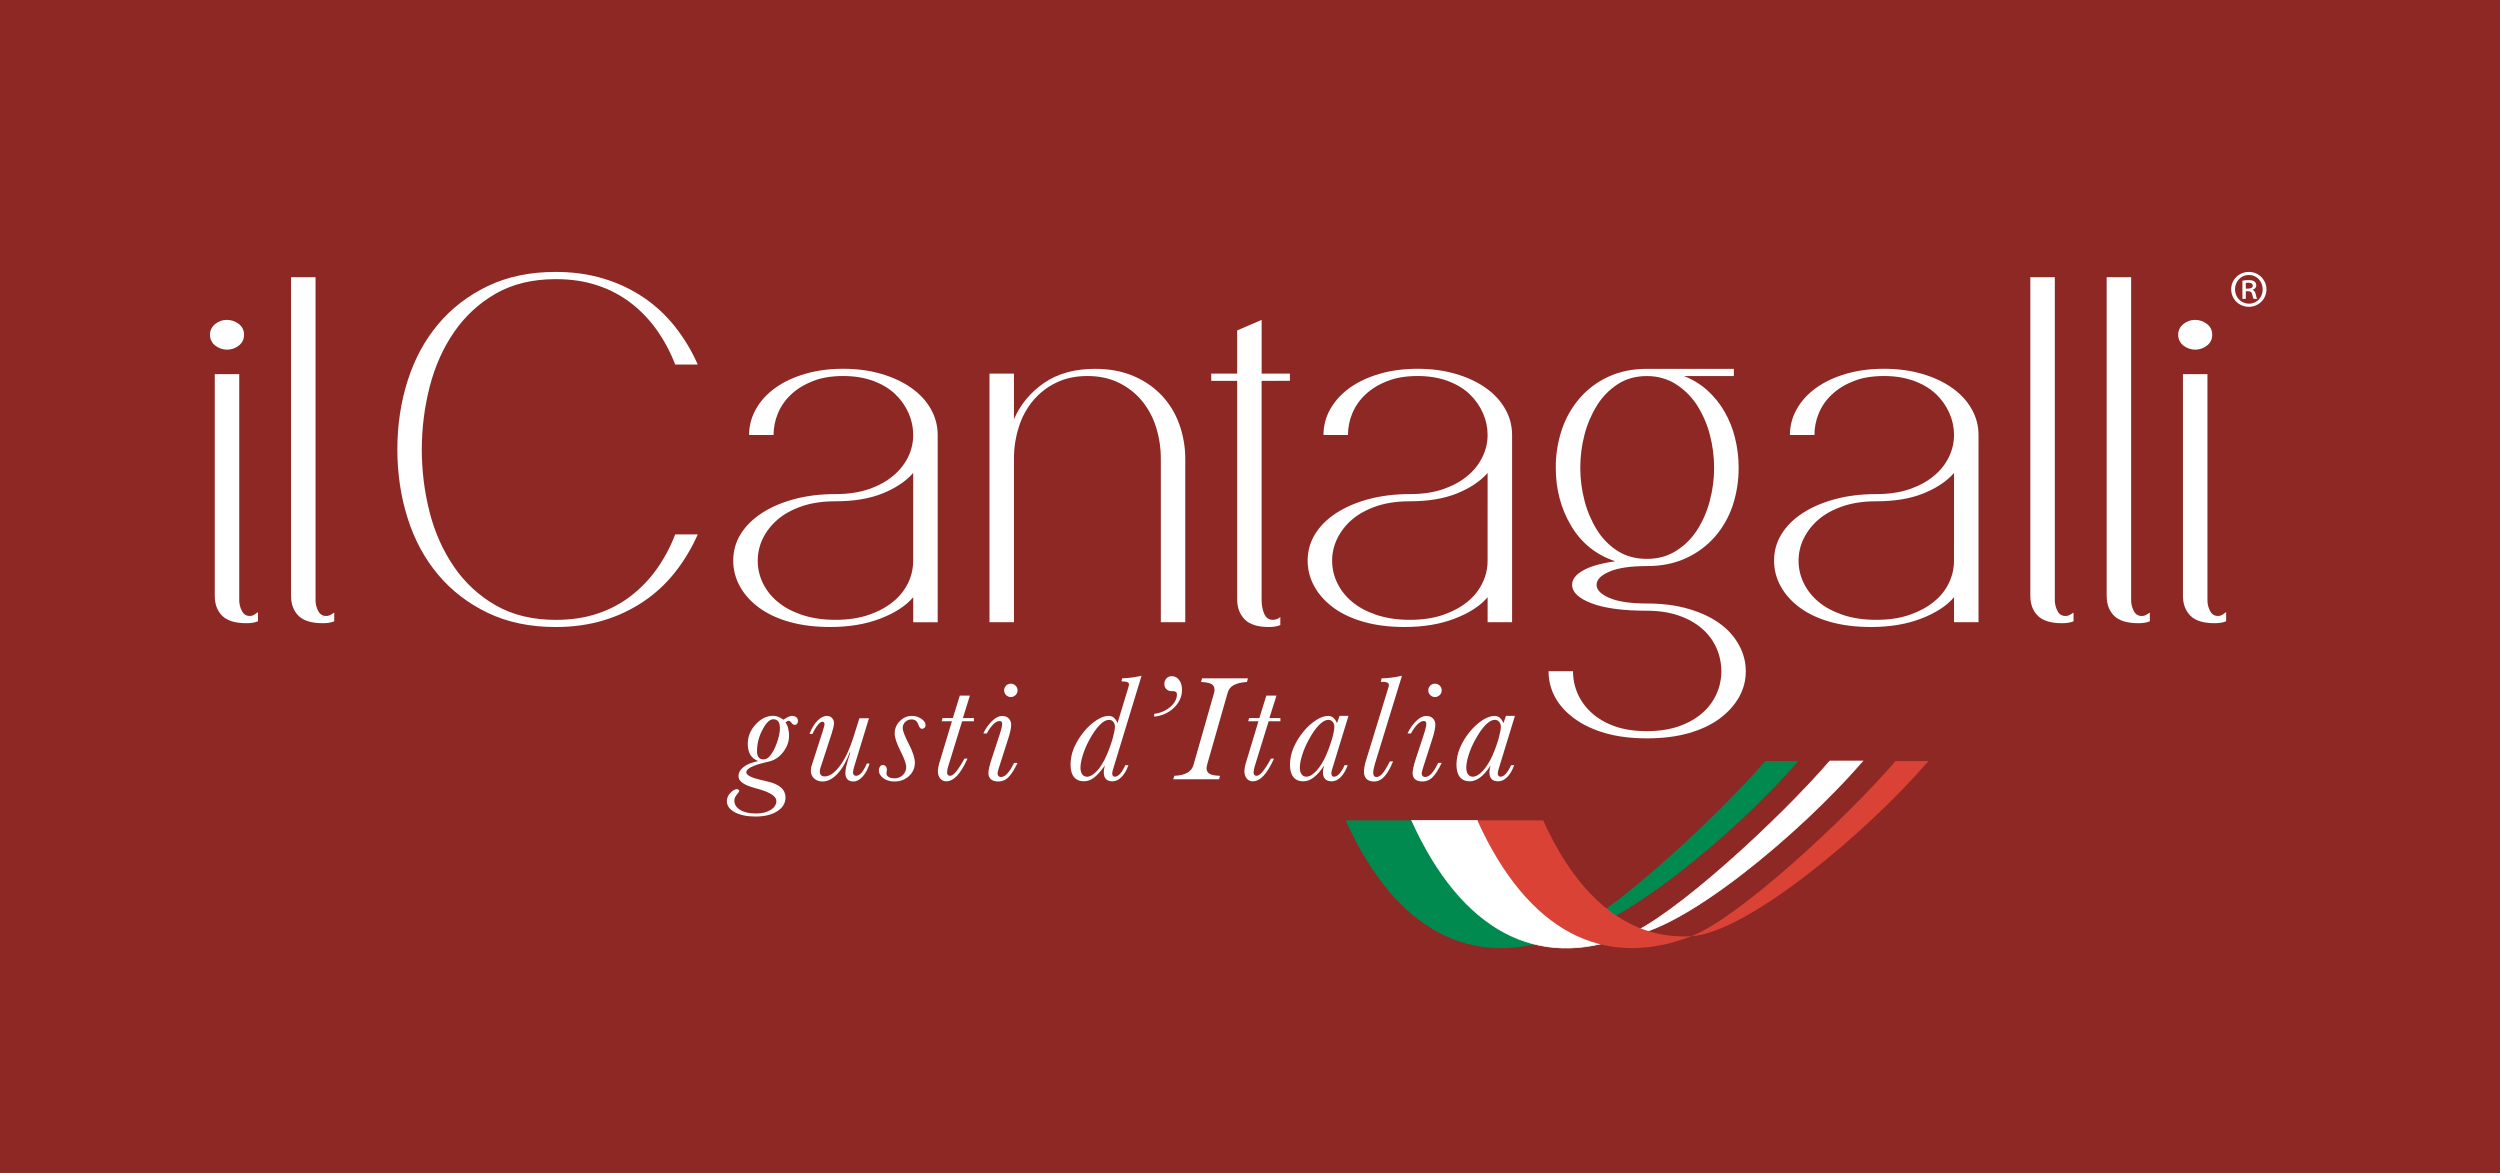
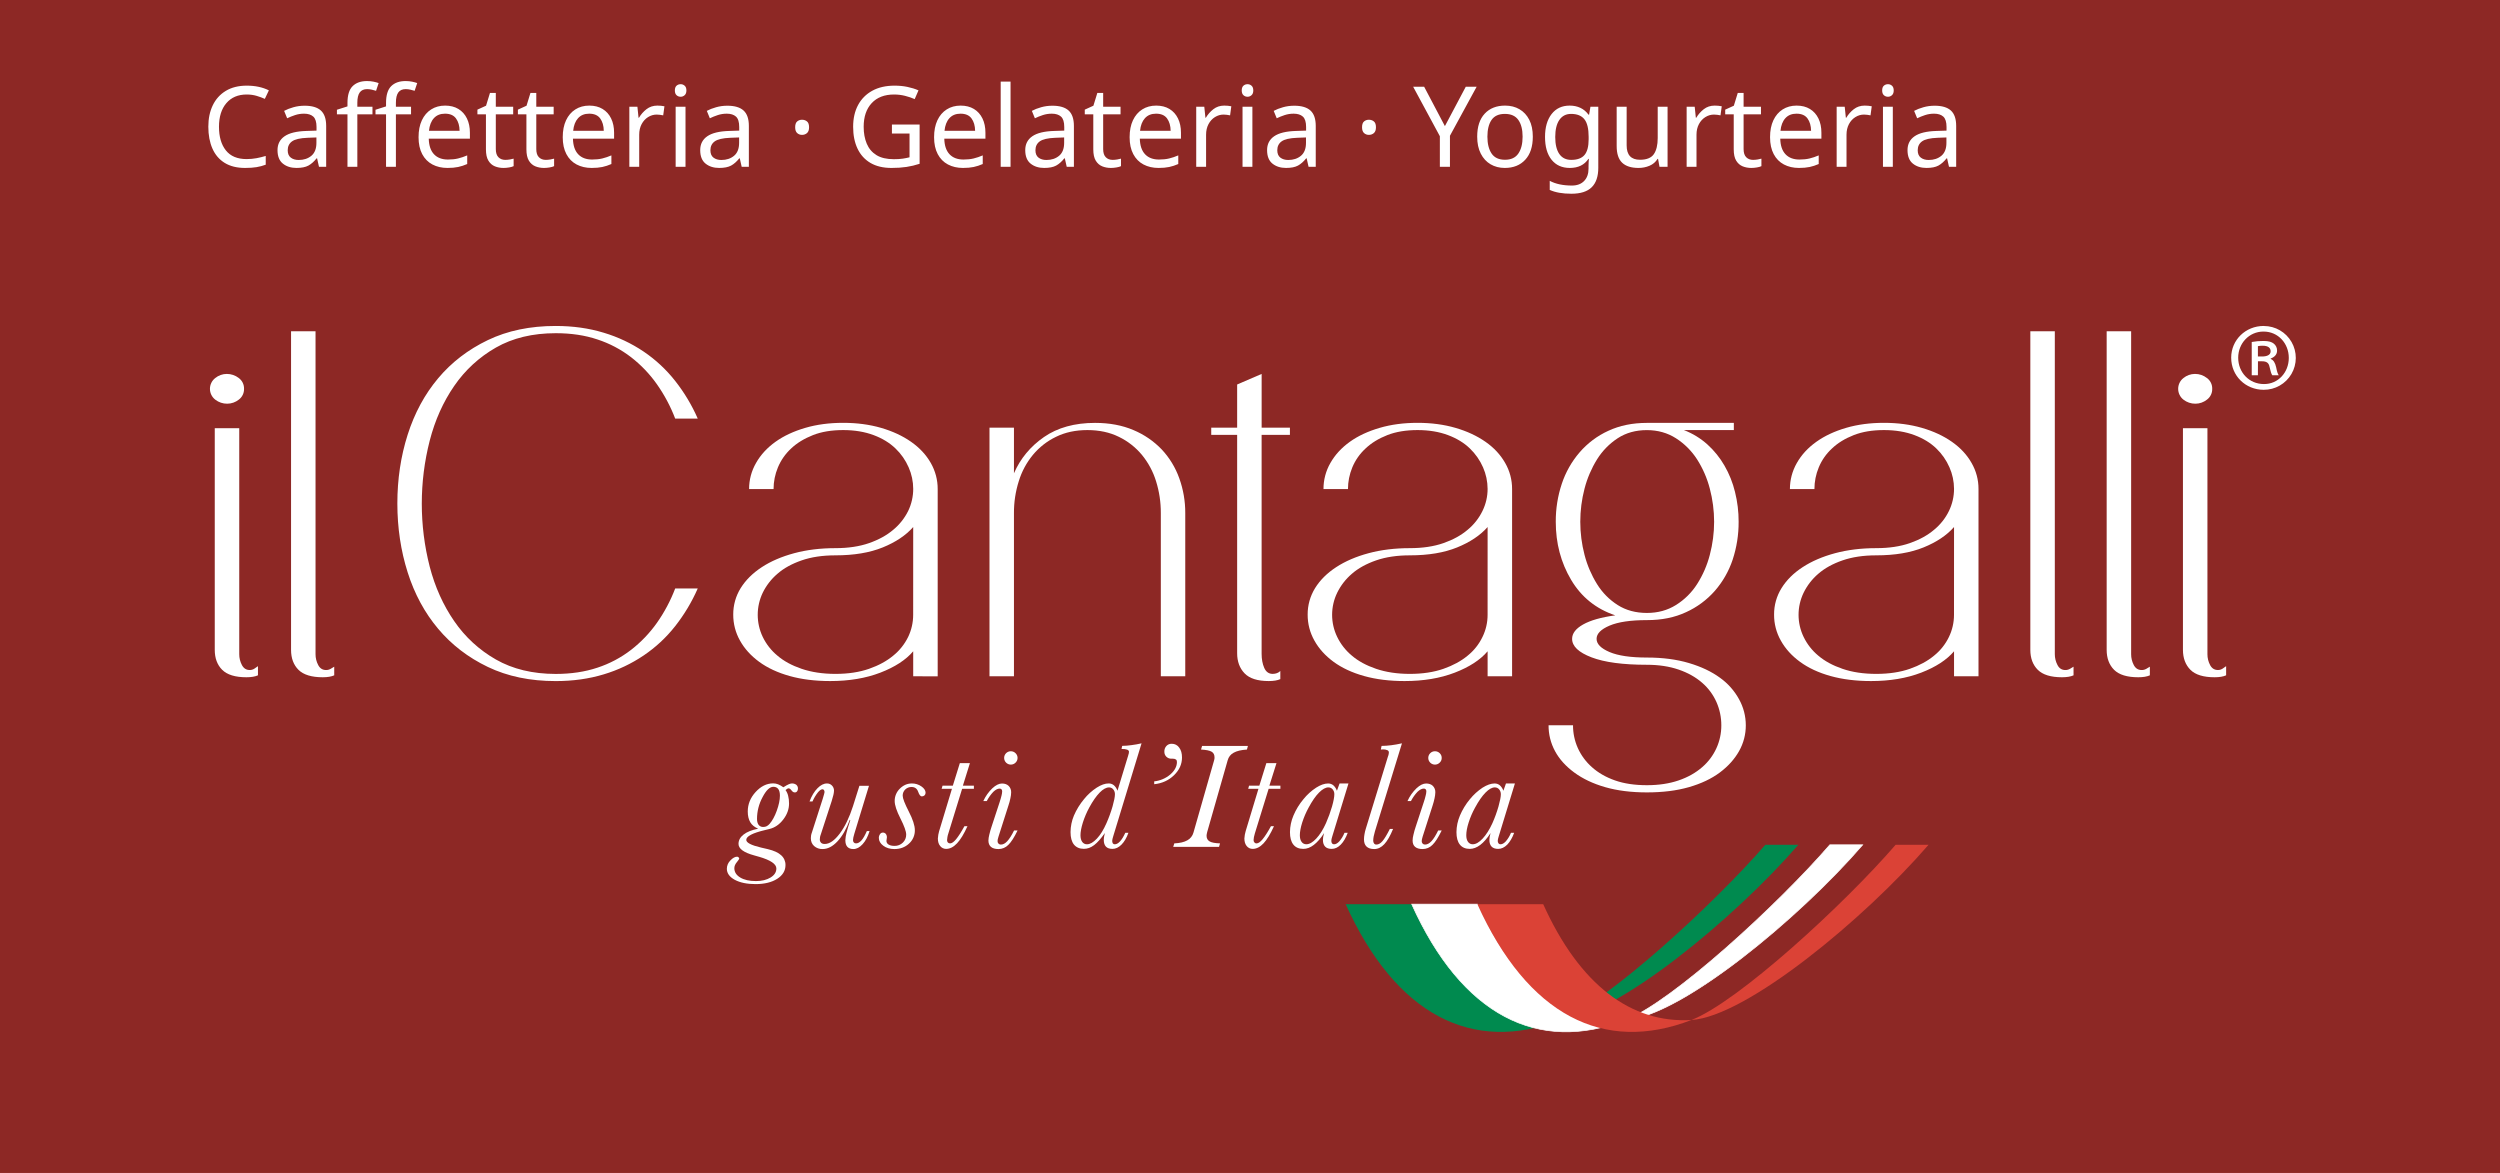
<svg xmlns="http://www.w3.org/2000/svg" viewBox="0 0 3700 1736" version="1.1" id="svg153" width="3700" height="1736">
  <defs id="defs11">
    <style id="style9">.cls-1{fill:none;stroke:#221f20;stroke-width:0px;}.cls-1,.cls-4,.cls-6{stroke-miterlimit:10;}.cls-2{fill:#8d2825;}.cls-3{fill:#008a4f;}.cls-4,.cls-6,.cls-7{fill:#fff;}.cls-4{stroke:#8d2825;}.cls-5{fill:#db4236;}.cls-6{stroke:#fff;}</style>
  </defs>
  <g id="layer2">
    <rect class="cls-2" x="-2.3706054e-08" y="3.9062499e-05" width="3700" height="1736" id="rect18" />
-     <g id="g1272">
+     <g id="g1272" transform="translate(0,124)">
      <path class="cls-3" d="m 2612.68,1126.28 c -75.82,87.55 -233.63,232.53 -302.95,259.28 81.55,-5 257,-149.86 351.84,-259.28 z" id="path86" />
      <path class="cls-3" d="m 2089.3,1214.18 h -97.74 c 74.54,164.56 187.77,221.68 318.17,171.38 -89.3,5.4 -166.15,-51.6 -220.43,-171.38 z" id="path88" />
      <path class="cls-6" d="m 2186.6,1214.11 h -97.3 c 74.16,164.55 186.85,221.65 316.7,171.38 -88.98,5.47 -165.39,-51.59 -219.4,-171.38 z" id="path90" />
      <path class="cls-6" d="m 2708.18,1126.28 c -75.59,87.52 -233.08,232.49 -302.18,259.21 81.21,-4.92 256.4,-149.87 350.84,-259.21 z" id="path92" />
      <path class="cls-5" d="m 2283.94,1214.18 h -97.34 c 74.22,164.56 186.89,221.68 316.76,171.4 -88.95,5.38 -165.45,-51.62 -219.42,-171.4 z" id="path94" />
      <path class="cls-5" d="m 2805.49,1126.34 c -75.54,87.51 -233.07,232.5 -302.13,259.24 81.23,-5 256.39,-149.88 350.83,-259.24 z" id="path96" />
    </g>
-     <g id="g1264">
+     <g id="g1264" transform="translate(0,80)">
      <path class="cls-7" d="m 361.17,495.48 a 19.22,19.22 0 0 1 -7.78,16 27.62,27.62 0 0 1 -17.08,6 28.31,28.31 0 0 1 -17.73,-6 20.21,20.21 0 0 1 0,-32 27.11,27.11 0 0 1 17.05,-6.07 28.47,28.47 0 0 1 17.76,6.07 19.1,19.1 0 0 1 7.78,16 z" id="path98" />
      <path class="cls-7" d="m 364.72,922.34 c -16.59,0 -28.55,-3.7 -35.88,-11 -7.33,-7.3 -11,-17.2 -11,-29.56 V 553.73 h 36.24 v 334.52 a 34,34 0 0 0 3.91,15.93 c 2.61,5 6.45,7.45 11.67,7.45 a 12.59,12.59 0 0 0 6.79,-2 c 2.14,-1.36 3.89,-2.58 5.34,-3.7 v 13.54 c -4.28,1.91 -9.94,2.87 -17.07,2.87 z" id="path100" />
      <path class="cls-7" d="m 477.68,922.34 c -16.57,0 -28.59,-3.7 -35.92,-11 -7.33,-7.3 -11,-17.2 -11,-29.56 V 410.27 h 36.23 v 478 a 33.85,33.85 0 0 0 3.91,15.93 c 2.6,5 6.49,7.45 11.72,7.45 a 13.12,13.12 0 0 0 6.74,-1.76 c 2.13,-1.19 3.87,-2.22 5.3,-3.19 v 12.79 c -4.23,1.89 -9.94,2.85 -16.98,2.85 z" id="path102" />
    </g>
-     <g id="g1299">
+     <g id="g1299" transform="translate(0,80)">
      <path class="cls-7" d="m 999.28,846.7 a 205.81,205.81 0 0 1 -46.54,43.3 216.23,216.23 0 0 1 -59.26,28.06 q -32.68,9.93 -71,9.94 -56.85,0 -100.52,-20.95 -43.67,-20.95 -73.5,-56.46 -29.89,-35.49 -45.11,-83.47 -15.22,-47.98 -15.27,-101.9 0,-54 15.28,-101.94 15.28,-47.94 45.11,-83.45 29.79,-35.48 73.5,-56.46 43.71,-20.98 100.52,-20.94 38.33,0 71,10 a 216.4,216.4 0 0 1 59.26,28 206.34,206.34 0 0 1 46.54,43.37 256.16,256.16 0 0 1 33.37,55.7 h -33.38 a 232.29,232.29 0 0 0 -27,-50.74 186.55,186.55 0 0 0 -38.35,-40.14 166.49,166.49 0 0 0 -49.74,-26.23 q -27.69,-9.3 -61.76,-9.25 -51.14,0 -88.48,21.27 a 186.76,186.76 0 0 0 -61.74,56.82 q -24.52,35.5 -36.25,81 a 376.74,376.74 0 0 0 0,186.4 q 11.76,45.1 36.25,80.62 a 186.76,186.76 0 0 0 61.74,56.82 q 37.33,21.3 88.48,21.35 34.1,0 61.76,-9.26 a 166.25,166.25 0 0 0 49.74,-26.32 187.17,187.17 0 0 0 38.35,-40.08 230.77,230.77 0 0 0 27,-50.81 h 33.37 a 257.51,257.51 0 0 1 -33.37,55.75 z" id="path104" />
      <path class="cls-7" d="m 1351.54,920.9 v -37 q -16.32,19.19 -48.64,31.63 -32.32,12.44 -74.21,12.43 -33.4,0 -60,-7.45 -26.6,-7.45 -45.1,-21 -18.48,-13.56 -28.39,-31.42 a 77.33,77.33 0 0 1 -10,-38.48 73.29,73.29 0 0 1 11,-39.21 c 7.37,-11.84 17.81,-22.2 31.25,-31 13.44,-8.8 29.52,-15.7 48,-20.67 18.48,-4.97 38.78,-7.47 61.09,-7.47 q 28.33,0 49.72,-7.47 21.39,-7.47 35.84,-19.79 a 84.81,84.81 0 0 0 22.06,-27.91 75.16,75.16 0 0 0 7.4,-32.56 79,79 0 0 0 -6.75,-31.83 86,86 0 0 0 -19.52,-28 c -8.52,-8.23 -19.27,-14.85 -32.32,-19.73 -13.05,-4.88 -28,-7.46 -45.07,-7.46 -17.07,0 -32,2.44 -44.73,7.46 -12.73,5.02 -23.62,11.58 -32.36,19.86 a 79.86,79.86 0 0 0 -19.52,28 83.56,83.56 0 0 0 -6.43,32 h -36.2 a 76.59,76.59 0 0 1 10.33,-38.72 c 6.84,-12.09 16.45,-22.46 28.76,-31.27 12.31,-8.81 27,-15.59 44.06,-20.6 17.06,-5.01 35.73,-7.44 56.09,-7.44 20.36,0 39,2.47 56.08,7.44 17.08,4.97 31.85,11.84 44.37,20.6 12.52,8.76 22.28,19.18 29.16,31.27 a 77,77 0 0 1 10.27,38.85 v 277 z m 0,-220.9 c -10.88,12.36 -25.89,22.37 -45.07,30.18 -19.18,7.81 -42.53,11.73 -70,11.73 -19,0 -35.69,2.48 -50.09,7.48 -14.4,5 -26.45,11.6 -35.84,19.87 a 87,87 0 0 0 -21.7,28 75.84,75.84 0 0 0 0,65.35 82.39,82.39 0 0 0 21.7,27.7 c 9.39,8.09 21.4,14.6 35.84,19.53 14.44,4.93 31.14,7.51 50.09,7.51 18.95,0 35.49,-2.54 49.72,-7.51 14.23,-4.97 26.13,-11.44 35.84,-19.53 a 81.56,81.56 0 0 0 22.06,-27.7 75.41,75.41 0 0 0 7.4,-32.67 z" id="path106" />
      <path class="cls-7" d="M 1718.02,920.9 V 679.43 a 155.55,155.55 0 0 0 -7.07,-47.23 114.75,114.75 0 0 0 -21,-39.08 101.9,101.9 0 0 0 -34.06,-26.61 q -20.25,-10 -46.54,-10 -26.29,0 -46.49,10 a 101.73,101.73 0 0 0 -34.07,26.61 113.13,113.13 0 0 0 -21,39.08 154,154 0 0 0 -7.14,47.23 V 920.9 h -36.2 V 552.96 h 36.2 v 67.51 q 14.25,-32.73 44.44,-53.65 30.19,-20.92 75.58,-20.95 32,0 56.87,10.66 a 124.15,124.15 0 0 1 41.87,28.72 122.62,122.62 0 0 1 25.93,42.66 149.62,149.62 0 0 1 8.84,51.49 v 241.47 z" id="path108" />
      <path class="cls-7" d="m 1867.19,563.65 v 323.78 c 0,8.09 1.27,15.09 3.87,21 2.6,5.91 6.75,8.91 12.43,8.91 4.73,0 8.53,-1.44 11.39,-4.28 v 12.05 c -4.24,1.9 -10,2.85 -17.07,2.85 -16.6,0 -28.51,-3.78 -35.83,-11.4 -7.32,-7.62 -11,-17.49 -11,-29.79 V 563.65 h -38.35 v -10.69 h 38.35 v -63.91 l 36.25,-15.63 v 79.54 h 41.85 v 10.66 z" id="path110" />
      <path class="cls-7" d="m 2201.66,920.9 v -37 q -16.32,19.19 -48.63,31.63 -32.31,12.44 -74.21,12.43 -33.42,0 -60,-7.45 -26.58,-7.45 -45.11,-21 -18.46,-13.56 -28.38,-31.42 a 77.23,77.23 0 0 1 -10,-38.48 73.59,73.59 0 0 1 11,-39.21 c 7.31,-11.84 17.72,-22.2 31.2,-31 13.48,-8.8 29.47,-15.7 48,-20.67 18.53,-4.97 38.82,-7.47 61.06,-7.47 q 28.45,0 49.74,-7.47 c 14.21,-4.94 26.13,-11.51 35.87,-19.79 a 82.85,82.85 0 0 0 21.93,-27.91 73.75,73.75 0 0 0 7.52,-32.56 79.83,79.83 0 0 0 -6.74,-31.83 87.42,87.42 0 0 0 -19.53,-28 c -8.49,-8.23 -19.29,-14.85 -32.31,-19.73 -13.02,-4.88 -28,-7.46 -45.08,-7.46 -17.08,0 -32,2.44 -44.78,7.46 -12.78,5.02 -23.56,11.58 -32.27,19.86 a 79,79 0 0 0 -19.56,28 83.69,83.69 0 0 0 -6.38,32 h -36.24 a 76.75,76.75 0 0 1 10.28,-38.72 c 6.88,-12.09 16.46,-22.46 28.75,-31.27 12.29,-8.81 27,-15.59 44.11,-20.6 17.11,-5.01 35.69,-7.44 56.09,-7.44 20.4,0 39,2.47 56.1,7.44 17.1,4.97 31.84,11.84 44.4,20.6 12.56,8.76 22.23,19.18 29.11,31.27 a 76.45,76.45 0 0 1 10.29,38.72 v 277 z m 0,-220.9 c -10.88,12.36 -25.92,22.37 -45.08,30.18 -19.16,7.81 -42.44,11.73 -70,11.73 -18.91,0 -35.64,2.48 -50,7.48 -14.36,5 -26.44,11.6 -35.85,19.87 a 87.38,87.38 0 0 0 -21.69,28 74.84,74.84 0 0 0 0,65.35 82.73,82.73 0 0 0 21.69,27.7 c 9.41,8.09 21.41,14.6 35.85,19.53 14.44,4.93 31.13,7.51 50,7.51 18.87,0 35.55,-2.54 49.74,-7.51 14.19,-4.97 26.13,-11.44 35.87,-19.53 a 79.73,79.73 0 0 0 21.93,-27.7 74,74 0 0 0 7.52,-32.67 z" id="path112" />
      <path class="cls-7" d="m 2583.79,993.35 a 76.89,76.89 0 0 1 -10,38.36 c -6.63,11.77 -16.09,22.35 -28.4,31.56 -12.31,9.21 -27.57,16.47 -45.86,21.72 -18.29,5.25 -38.88,7.76 -62.09,7.76 -23.21,0 -43.78,-2.58 -61.79,-7.76 -18.01,-5.18 -33.25,-12.46 -45.82,-21.72 -12.57,-9.26 -22.05,-19.79 -28.37,-31.56 a 79,79 0 0 1 -9.58,-38.36 h 36.2 a 81.69,81.69 0 0 0 7.07,33.7 83.65,83.65 0 0 0 21,28.43 c 9.24,8.29 20.57,14.8 34.08,19.55 13.51,4.75 29.25,7.06 47.23,7.06 17.54,0 33.1,-2.35 46.86,-7.06 13.76,-4.71 25.32,-11.26 34.82,-19.55 a 81.1,81.1 0 0 0 28.42,-62.13 84.66,84.66 0 0 0 -7.12,-34.11 81.08,81.08 0 0 0 -21.3,-28.77 q -14.25,-12.44 -34.82,-19.5 c -13.76,-4.72 -29.32,-7.1 -46.86,-7.1 q -53.28,0 -82,-11 -28.72,-11 -28.74,-27.35 c 0,-8.09 5.39,-15.16 16.31,-21.31 10.92,-6.15 26.74,-10.65 47.59,-13.5 q -42.6,-14.23 -65.36,-52.54 -22.76,-38.31 -22.72,-85.93 a 174.5,174.5 0 0 1 8.88,-56.12 137.65,137.65 0 0 1 26.3,-46.52 124.22,124.22 0 0 1 42.58,-32 c 16.85,-7.82 35.86,-11.72 57.18,-11.72 h 128.6 v 10.66 h -73.89 a 112.7,112.7 0 0 1 34.84,21.3 129.59,129.59 0 0 1 25.19,31.28 146.73,146.73 0 0 1 15.6,39 179.35,179.35 0 0 1 5.35,44.08 176.2,176.2 0 0 1 -8.83,56.1 135.72,135.72 0 0 1 -26.35,46.15 126.27,126.27 0 0 1 -42.63,31.58 q -25.2,11.79 -57.85,11.74 -36.21,0 -55.41,8.16 c -12.78,5.48 -19.16,11.95 -19.16,19.55 0,7.6 6.38,14.09 19.16,19.54 12.78,5.45 31.27,8.15 55.41,8.15 23.21,0 43.86,2.72 62.09,8.12 18.23,5.4 33.56,12.71 45.86,21.71 a 95.17,95.17 0 0 1 28.4,32 79.32,79.32 0 0 1 9.93,38.35 z M 2536.9,692.23 a 192.42,192.42 0 0 0 -6.39,-49.06 150.87,150.87 0 0 0 -18.83,-43.3 103.33,103.33 0 0 0 -31.28,-31.24 q -18.78,-12 -42.94,-12.07 -24.9,0 -43.32,12.07 a 101.23,101.23 0 0 0 -30.51,31.24 156.37,156.37 0 0 0 -18.52,43.3 194.2,194.2 0 0 0 0,98.05 155.73,155.73 0 0 0 18.52,43.28 97.36,97.36 0 0 0 30.51,30.93 q 18.45,11.73 43.32,11.73 24.16,0 42.94,-11.73 a 99.38,99.38 0 0 0 31.28,-30.93 150.26,150.26 0 0 0 18.83,-43.28 192.12,192.12 0 0 0 6.39,-48.99 z" id="path114" />
      <path class="cls-7" d="m 2891.98,920.9 v -37 q -16.3,19.19 -48.63,31.63 -32.33,12.44 -74.22,12.43 -33.37,0 -60,-7.45 -26.63,-7.45 -45.09,-21 c -12.32,-9 -21.82,-19.54 -28.4,-31.42 a 76.94,76.94 0 0 1 -10,-38.48 73.07,73.07 0 0 1 11.05,-39.21 c 7.32,-11.84 17.71,-22.2 31.22,-31 13.51,-8.8 29.49,-15.7 48,-20.67 18.51,-4.97 38.84,-7.47 61,-7.47 19,0 35.57,-2.51 49.73,-7.47 14.16,-4.96 26.18,-11.51 35.88,-19.79 a 82.87,82.87 0 0 0 22,-27.91 74.79,74.79 0 0 0 7.45,-32.56 79.33,79.33 0 0 0 -6.75,-31.83 86.7,86.7 0 0 0 -19.5,-28 c -8.48,-8.23 -19.3,-14.85 -32.34,-19.73 -13.04,-4.88 -28,-7.46 -45.12,-7.46 -17.12,0 -31.94,2.44 -44.75,7.46 -12.81,5.02 -23.56,11.58 -32.26,19.86 a 78.83,78.83 0 0 0 -19.52,28 83.5,83.5 0 0 0 -6.38,32 h -36.27 a 77.08,77.08 0 0 1 10.31,-38.72 c 6.86,-12.09 16.47,-22.46 28.82,-31.27 12.35,-8.81 26.93,-15.59 44,-20.6 17.07,-5.01 35.67,-7.44 56.07,-7.44 20.4,0 39,2.47 56.12,7.44 17.12,4.97 31.89,11.84 44.38,20.6 12.49,8.76 22.28,19.18 29.11,31.27 a 76.16,76.16 0 0 1 10.29,38.72 v 277 z m 0,-220.9 c -10.87,12.36 -25.93,22.37 -45.12,30.18 -19.19,7.81 -42.43,11.73 -70,11.73 q -28.38,0 -50,7.48 -21.62,7.48 -35.86,19.87 a 87.27,87.27 0 0 0 -21.66,28 75.2,75.2 0 0 0 0,65.35 82.64,82.64 0 0 0 21.66,27.7 q 14.2,12.13 35.86,19.53 c 14.46,5 31.13,7.51 50,7.51 18.87,0 35.57,-2.54 49.73,-7.51 14.16,-4.97 26.18,-11.44 35.88,-19.53 a 79.75,79.75 0 0 0 22,-27.7 75,75 0 0 0 7.45,-32.67 z" id="path116" />
      <path class="cls-7" d="m 3051.79,922.34 c -16.6,0 -28.52,-3.7 -35.85,-11 -7.33,-7.3 -11.05,-17.2 -11.05,-29.56 V 410.27 h 36.24 v 478 a 34.11,34.11 0 0 0 3.93,15.93 c 2.56,5 6.46,7.45 11.66,7.45 a 13.38,13.38 0 0 0 6.82,-1.76 c 2.13,-1.19 3.88,-2.22 5.3,-3.19 v 12.79 c -4.23,1.89 -9.94,2.85 -17.05,2.85 z" id="path118" />
      <path class="cls-7" d="m 3164.72,922.34 c -16.58,0 -28.54,-3.7 -35.85,-11 -7.31,-7.3 -11,-17.2 -11,-29.56 V 410.27 h 36.21 v 478 a 34.08,34.08 0 0 0 3.9,15.93 c 2.59,5 6.51,7.45 11.73,7.45 a 13.33,13.33 0 0 0 6.78,-1.76 c 2.1,-1.19 3.87,-2.22 5.3,-3.19 v 12.79 c -4.29,1.89 -9.94,2.85 -17.07,2.85 z" id="path120" />
      <path class="cls-7" d="m 3274.08,495.48 a 19.19,19.19 0 0 1 -7.81,16 27.34,27.34 0 0 1 -17.06,6 28.44,28.44 0 0 1 -17.72,-6 20.31,20.31 0 0 1 0,-32 27.24,27.24 0 0 1 17.05,-6.07 28.06,28.06 0 0 1 17.73,6.07 19.08,19.08 0 0 1 7.81,16 z m 3.58,426.86 c -16.57,0 -28.53,-3.7 -35.81,-11 -7.28,-7.3 -11.09,-17.2 -11.09,-29.56 V 553.73 H 3267 v 334.52 a 34.07,34.07 0 0 0 3.89,15.93 c 2.57,5 6.53,7.45 11.75,7.45 a 12.48,12.48 0 0 0 6.74,-2 63.89,63.89 0 0 0 5.29,-3.7 v 13.54 c -4.25,1.91 -9.94,2.87 -17.03,2.87 z" id="path122" />
    </g>
-     <g id="g1287">
+     <g id="g1287" transform="translate(0,100)">
      <path class="cls-7" d="m 1159.4,1065.17 0.9,-0.58 c 5.24,-3.33 9.11,-5.08 11.46,-5.08 a 10.48,10.48 0 0 1 6.83,2 7.1,7.1 0 0 1 2.36,5.71 6.43,6.43 0 0 1 -1.27,4 4.2,4.2 0 0 1 -3.41,1.58 c -1.7,0 -3.39,-1 -4.88,-3.05 -1.49,-2.05 -2.93,-3 -4.21,-3 a 3.78,3.78 0 0 0 -1.88,0.53 21.88,21.88 0 0 0 -2.73,2 23.74,23.74 0 0 1 3.86,8.35 45.06,45.06 0 0 1 1.36,11.54 c 0,8.41 -2.86,16.27 -8.54,23.68 -5.68,7.41 -12.5,12.17 -20.72,14.1 -1.42,0.4 -3.53,0.91 -6.27,1.54 q -27.79,6.59 -27.79,14.53 c 0,4.16 7.28,7.92 21.72,11.34 4.36,1 7.77,1.74 10.24,2.38 8.89,2.13 15.48,5.12 19.65,9 a 18.86,18.86 0 0 1 6.44,14.61 c 0,8.27 -4.11,15.08 -12.2,20.27 -8.09,5.19 -18.86,7.85 -32.1,7.85 -12.65,0 -22.94,-2.16 -30.75,-6.34 -7.87,-4.34 -11.73,-9.75 -11.73,-16.42 a 17.34,17.34 0 0 1 5.22,-12.24 c 3.53,-3.75 6.85,-5.56 10,-5.56 a 2.85,2.85 0 0 1 2.12,1 2.23,2.23 0 0 1 1,1.76 c 0,0.68 -1.22,2.51 -3.64,5.45 -2.42,2.94 -3.62,5.85 -3.62,8.75 0,5.73 2.93,10.34 8.69,13.84 5.76,3.5 13.57,5.28 23.3,5.28 8.72,0 15.9,-1.76 21.67,-5.29 5.77,-3.53 8.53,-8 8.53,-13.35 q 0,-9.9 -25.8,-17.4 h -0.13 c -1.52,-0.4 -3.79,-1.06 -7,-2 q -23.09,-6.32 -23.08,-17 c 0,-5.34 2.5,-9.91 7.46,-13.8 4.96,-3.89 12.16,-6.79 21.61,-8.7 -5.24,-2.2 -9.23,-5.36 -11.65,-9.5 -2.42,-4.14 -3.74,-9.4 -3.74,-15.9 0,-10.71 3.81,-20.29 11.54,-28.78 7.73,-8.49 16.41,-12.89 26.17,-12.89 a 19.72,19.72 0 0 1 7.14,1.38 36.14,36.14 0 0 1 7.87,4.41 z m -14.82,-0.7 q -8.07,0 -16.07,15.5 a 67.22,67.22 0 0 0 -8.13,31.94 c 0,3.92 0.85,6.91 2.45,9 a 8.25,8.25 0 0 0 6.82,3 11,11 0 0 0 5.06,-1.12 15,15 0 0 0 4.35,-3.55 c 4,-4.58 7.57,-11.08 10.58,-19.43 3.01,-8.35 4.63,-15.9 4.63,-22.22 0,-4.36 -0.81,-7.67 -2.45,-9.84 -1.64,-2.17 -4.05,-3.28 -7.24,-3.28 z" id="path126" />
      <path class="cls-7" d="m 1230.92,1085.48 -16.44,50.41 a 11.19,11.19 0 0 0 -0.83,3.13 15.68,15.68 0 0 0 -0.31,3.14 6.74,6.74 0 0 0 1.88,5.13 c 1.21,1.23 3,1.79 5.38,1.79 7.13,0 14.47,-5.09 22.16,-15.29 7.69,-10.2 14.22,-23.76 19.68,-40.73 l 9.46,-30.07 h 14.18 l -21.64,70.84 c -0.64,2.09 -1.16,4 -1.49,5.57 a 24.58,24.58 0 0 0 -0.51,3.9 4.91,4.91 0 0 0 1.25,3.59 4,4 0 0 0 3.26,1.31 c 2.73,0 5.36,-1.49 8,-4.39 2.64,-2.9 5.17,-7.52 8,-13.82 h 4 c -2.38,8 -5.81,14.49 -10.22,19.33 -4.41,4.84 -8.93,7.27 -13.61,7.27 -4,0 -7,-1.09 -9,-3.26 -2,-2.17 -3,-5.47 -3,-9.86 a 49.32,49.32 0 0 1 1.67,-10.71 c 1.07,-4.65 3,-10.94 5.63,-18.92 l -0.74,-0.52 c -5,13.7 -11.16,24.39 -18.28,31.95 -7.12,7.56 -14.36,11.32 -22,11.32 a 17.87,17.87 0 0 1 -12.55,-4.48 c -3.26,-3 -4.79,-6.78 -4.79,-11.6 a 29.71,29.71 0 0 1 0.3,-3.81 19.67,19.67 0 0 1 1.11,-4.2 l 16.15,-50.19 c 0.91,-3 1.63,-5.29 2,-6.89 a 13,13 0 0 0 0.68,-3 5.4,5.4 0 0 0 -0.79,-3.1 2.67,2.67 0 0 0 -2.15,-1.2 c -2.07,0 -4.37,1.57 -6.89,4.65 a 60.32,60.32 0 0 0 -8,13.44 h -4.39 c 3.19,-8.41 7.11,-14.87 11.76,-19.58 4.65,-4.71 9.21,-7.1 14,-7.1 a 9.77,9.77 0 0 1 7.49,3.07 10.56,10.56 0 0 1 3,7.74 32.81,32.81 0 0 1 -0.9,6.15 c -0.66,2.72 -1.46,5.68 -2.51,8.99 z" id="path128" />
      <path class="cls-7" d="m 1349.51,1059.51 a 24.16,24.16 0 0 1 14.14,4.34 c 4.08,2.82 6.22,6 6.22,9.46 a 5.39,5.39 0 0 1 -1.58,3.86 6,6 0 0 1 -4,1.5 c -2,0 -3.83,-2.33 -5.47,-7 -1.64,-4.67 -5,-6.93 -9.75,-6.93 a 13,13 0 0 0 -9.33,3.7 12.38,12.38 0 0 0 -3.76,9.18 q 0,5.82 9,23.37 c 6,11.62 9,20.88 9,27.69 a 26,26 0 0 1 -8.68,19.89 q -8.62,8 -21.64,8.05 c -6.48,0 -12,-1.67 -16.35,-4.92 -4.35,-3.25 -6.62,-7.11 -6.62,-11.56 a 9.38,9.38 0 0 1 1.77,-5.64 4.89,4.89 0 0 1 4.12,-2.28 5.46,5.46 0 0 1 4.41,1.93 8.06,8.06 0 0 1 1.62,5.31 15.76,15.76 0 0 1 -0.4,2.91 14.85,14.85 0 0 0 -0.28,2.22 6.13,6.13 0 0 0 3.18,5.32 c 2.12,1.32 5,2 8.81,2 a 16.9,16.9 0 0 0 12.33,-4.87 15.9,15.9 0 0 0 4.91,-11.89 c 0,-4.64 -2.84,-12.63 -8.51,-23.79 -5.67,-11.16 -8.52,-19.81 -8.52,-25.85 a 25.23,25.23 0 0 1 7.56,-18.24 c 5.15,-5.13 11.06,-7.76 17.82,-7.76 z" id="path130" />
      <path class="cls-7" d="m 1420.55,1029.45 h 14.91 l -10.38,33.31 h 16.28 v 4.69 h -17.42 l -20.41,66.16 a 31.48,31.48 0 0 0 -1.36,5.3 24.89,24.89 0 0 0 -0.51,4.39 5.19,5.19 0 0 0 1.18,3.59 4.16,4.16 0 0 0 3.34,1.31 c 2.46,0 5.41,-2 8.82,-6.12 3.41,-4.12 7.57,-10.55 12.37,-19.33 h 4.5 c -5.12,11.37 -10.26,19.87 -15.45,25.36 -5.19,5.49 -10.46,8.24 -16.13,8.24 a 10.91,10.91 0 0 1 -8.83,-4.24 c -2.34,-2.79 -3.41,-6.51 -3.41,-11.14 a 49.25,49.25 0 0 1 1.94,-11.23 l 0.24,-0.66 18.64,-61.63 h -15.25 l 1.34,-4.69 h 15.25 z" id="path132" />
      <path class="cls-7" d="m 1492.4,1092.41 -14.59,45.71 a 39.45,39.45 0 0 0 -1.12,4 16,16 0 0 0 -0.3,2.74 5,5 0 0 0 1.38,3.7 4.58,4.58 0 0 0 3.52,1.42 c 3.24,0 6.43,-1.68 9.52,-5.07 3.09,-3.39 6.48,-8.6 10,-15.81 h 5.19 c -4.92,10.21 -9.47,17.36 -13.76,21.4 a 20.17,20.17 0 0 1 -14.42,6.11 c -5,0 -8.74,-1.09 -11.19,-3.23 -2.45,-2.14 -3.78,-5.25 -3.78,-9.4 a 40.65,40.65 0 0 1 1.25,-8.43 121,121 0 0 1 3.49,-12.26 l 11.77,-35.82 c 1.32,-4 2.24,-7.36 2.89,-10 a 27.49,27.49 0 0 0 0.95,-6.23 4.8,4.8 0 0 0 -1,-3.11 3.84,3.84 0 0 0 -2.86,-1 c -2.87,0 -5.94,1.63 -9.25,4.79 a 58.63,58.63 0 0 0 -9.65,13.64 h -5.15 a 61.45,61.45 0 0 1 13.35,-18.87 c 5.09,-4.7 9.86,-7.1 14.32,-7.1 4.2,0 7.47,1.24 9.85,3.55 a 12.7,12.7 0 0 1 3.7,9.54 42,42 0 0 1 -1.11,8.7 85.13,85.13 0 0 1 -3,11.03 z m 3.53,-80.57 a 9.77,9.77 0 0 1 7.08,2.89 9.67,9.67 0 0 1 0,14 9.71,9.71 0 0 1 -7,2.88 9.89,9.89 0 0 1 0,-19.78 z" id="path134" />
      <path class="cls-7" d="m 1689.5,1000.12 -42.06,138 c -0.41,1.41 -0.74,2.56 -1,3.62 a 14.79,14.79 0 0 0 -0.37,2.66 7,7 0 0 0 0.92,3.8 3.34,3.34 0 0 0 2.86,1.34 q 3.9,0 7.91,-4.43 c 2.74,-3 5.21,-7.19 7.71,-12.61 h 4.61 c -2.63,7.47 -6.09,13.32 -10.25,17.53 -4.16,4.21 -8.63,6.32 -13.3,6.32 -4.31,0 -7.57,-1.06 -9.69,-3.29 -2.12,-2.23 -3.25,-5.52 -3.25,-10 a 27.31,27.31 0 0 1 0.49,-5 35.81,35.81 0 0 1 1.13,-5.19 c -5.65,8.12 -10.89,14.08 -15.86,17.87 -4.97,3.79 -10,5.55 -15.16,5.55 -6.38,0 -11.29,-2.11 -14.8,-6.39 -3.35,-4.27 -5,-10.37 -5,-18.43 a 64.81,64.81 0 0 1 5,-24.4 100,100 0 0 1 15,-24.39 80.43,80.43 0 0 1 18.79,-17 c 6.45,-4.11 12.35,-6.2 17.63,-6.2 a 11.82,11.82 0 0 1 7.78,2.74 18.79,18.79 0 0 1 5.27,8.07 l 15.82,-52 a 2.86,2.86 0 0 1 0.21,-0.81 15.88,15.88 0 0 0 1,-4.84 c 0,-1.45 -1,-2.52 -2.81,-3.2 -1.81,-0.68 -4.58,-1 -8.24,-1 l 1,-4.55 a 105.8,105.8 0 0 0 13.86,-1.11 c 4.82,-0.58 9.77,-1.51 14.8,-2.66 z m -48.11,65.24 c -4.24,0 -8.9,2.59 -13.91,7.7 -5.01,5.11 -10.15,12.5 -15.39,22.12 a 128,128 0 0 0 -9.51,22.34 c -2.28,7.35 -3.48,13.64 -3.48,18.71 0,4.14 0.91,7.36 2.55,9.73 a 8.34,8.34 0 0 0 7.14,3.58 c 4.45,0 9.29,-2.83 14.53,-8.32 5.24,-5.49 9.91,-13.17 14.24,-22.91 a 196.81,196.81 0 0 0 9.08,-25 c 2.27,-8.06 3.44,-14 3.44,-17.62 a 10.88,10.88 0 0 0 -2.41,-7.38 7.87,7.87 0 0 0 -6.28,-2.95 z" id="path136" />
      <path class="cls-7" d="m 1708.23,1060.63 v -4.2 a 44,44 0 0 0 23.78,-10.17 c 6.62,-5.78 9.84,-12 9.84,-18.43 0,-1.73 -0.39,-3 -1.49,-3.76 a 7.71,7.71 0 0 0 -4.66,-1.21 h -2.08 a 10.11,10.11 0 0 1 -7.42,-2.93 9.92,9.92 0 0 1 -2.94,-7.36 11.74,11.74 0 0 1 3,-8.51 10.19,10.19 0 0 1 7.9,-3.27 12.88,12.88 0 0 1 11,5.61 c 2.87,3.73 4.2,8.61 4.2,14.68 0,9.84 -3.92,18.61 -11.79,26.24 -7.87,7.63 -17.64,12.09 -29.34,13.31 z" id="path138" />
      <path class="cls-7" d="m 1779.08,1003.96 h 67.84 l -1.45,5.38 c -8.52,0.53 -15,2.1 -19.56,4.64 a 17.68,17.68 0 0 0 -9,11.42 l -30.42,106.56 c 0,0.23 -0.07,0.4 -0.07,0.54 a 18.61,18.61 0 0 0 -0.71,4.4 c 0,3.89 1.57,6.69 4.6,8.43 3.03,1.74 8.28,2.64 15.35,2.87 l -1.49,5.16 h -67.82 l 1.64,-5.16 c 8.13,-0.37 14.5,-1.83 19.16,-4.46 a 18.51,18.51 0 0 0 9.18,-11.55 l 30.52,-106.81 c 0.23,-0.79 0.36,-1.57 0.54,-2.31 0.18,-0.74 0.1,-1.41 0.1,-2.2 0,-3.86 -1.38,-6.64 -4.33,-8.37 -2.95,-1.73 -8.07,-2.73 -15.63,-3.18 z" id="path140" />
      <path class="cls-7" d="m 1874.19,1029.45 h 15 l -10.49,33.31 h 16.3 v 4.69 h -17.42 l -20.43,66.16 a 37.05,37.05 0 0 0 -1.34,5.3 26.07,26.07 0 0 0 -0.52,4.39 5.1,5.1 0 0 0 1.28,3.59 3.71,3.71 0 0 0 3.2,1.31 c 2.53,0 5.45,-2 8.88,-6.12 3.43,-4.12 7.56,-10.55 12.35,-19.33 h 4.5 c -5.14,11.37 -10.27,19.87 -15.43,25.36 -5.16,5.49 -10.5,8.24 -16.09,8.24 a 11.07,11.07 0 0 1 -8.92,-4.24 q -3.37,-4.18 -3.38,-11.14 a 48.43,48.43 0 0 1 2,-11.23 l 0.21,-0.66 18.62,-61.63 h -15.18 l 1.27,-4.69 h 15.24 z" id="path142" />
      <path class="cls-7" d="m 1978.64,1070.32 3.93,-10.81 h 13.17 l -24.06,78.61 a 37.43,37.43 0 0 0 -1,3.62 17.9,17.9 0 0 0 -0.29,2.66 6.18,6.18 0 0 0 1,3.78 3.62,3.62 0 0 0 3,1.36 q 3.83,0 7.89,-4.43 a 47.18,47.18 0 0 0 7.6,-12.61 h 4.76 c -2.75,7.47 -6.13,13.32 -10.28,17.53 -4.15,4.21 -8.6,6.32 -13.38,6.32 -4.32,0 -7.6,-1.08 -9.75,-3.35 -2.15,-2.27 -3.32,-5.51 -3.32,-9.93 a 25.46,25.46 0 0 1 0.41,-4.52 c 0.31,-1.61 0.79,-3.51 1.36,-5.62 -5,7.86 -10.22,13.71 -15.31,17.6 -5.09,3.89 -10.22,5.82 -15.47,5.82 -6.44,0 -11.36,-2.11 -14.75,-6.39 -3.39,-4.28 -5,-10.37 -5,-18.43 a 64,64 0 0 1 5.1,-24.4 94.73,94.73 0 0 1 14.9,-24.39 80.26,80.26 0 0 1 18.74,-17 c 6.44,-4.11 12.4,-6.2 17.73,-6.2 a 11.8,11.8 0 0 1 7.76,2.74 19.14,19.14 0 0 1 5.26,8.04 z m -12.57,-5 c -4.2,0 -8.81,2.59 -13.92,7.7 -5.11,5.11 -10.14,12.5 -15.35,22.12 a 127.66,127.66 0 0 0 -9.58,22.34 c -2.3,7.35 -3.44,13.64 -3.44,18.71 0,4.14 0.83,7.36 2.55,9.73 a 8.21,8.21 0 0 0 7.08,3.58 c 4.53,0 9.41,-2.83 14.68,-8.44 5.27,-5.61 10,-13.19 14.35,-22.79 a 198.81,198.81 0 0 0 9,-24.76 c 2.29,-8.1 3.36,-14 3.36,-17.85 a 10.66,10.66 0 0 0 -2.45,-7.38 7.92,7.92 0 0 0 -6.27,-2.92 z" id="path144" />
      <path class="cls-7" d="m 2074.9,1000.12 -40,130.3 a 66.21,66.21 0 0 0 -1.86,7.4 40.42,40.42 0 0 0 -0.68,6.14 6.87,6.87 0 0 0 1.29,4.41 4.17,4.17 0 0 0 3.49,1.59 c 3,0 6,-1.7 8.94,-5.12 2.94,-3.42 6.63,-9.53 10.88,-18 h 4.78 q -6.19,15.26 -12.92,22.49 c -4.51,4.87 -9.5,7.27 -15,7.27 -5,0 -8.76,-1.22 -11.36,-3.71 -2.6,-2.49 -3.77,-6 -3.77,-10.72 a 46.23,46.23 0 0 1 0.74,-7.49 53.92,53.92 0 0 1 2,-8.29 l 33,-107.59 a 1.92,1.92 0 0 0 0.28,-0.53 18.15,18.15 0 0 0 0.82,-4.85 3.49,3.49 0 0 0 -2.28,-3.16 15.42,15.42 0 0 0 -6.46,-1.16 c -0.28,0 -0.73,0.08 -1.43,0.13 -0.7,0.05 -1.3,0.1 -1.71,0.1 l 1.07,-5.38 a 124.9,124.9 0 0 0 14.23,-1 c 5.03,-0.66 10.37,-1.56 15.95,-2.83 z" id="path146" />
      <path class="cls-7" d="m 2120.19,1092.41 -14.65,45.71 a 27,27 0 0 0 -1.06,4 17.09,17.09 0 0 0 -0.35,2.74 5.22,5.22 0 0 0 1.38,3.7 4.74,4.74 0 0 0 3.57,1.4 c 3.25,0 6.38,-1.68 9.54,-5.07 3.16,-3.39 6.36,-8.6 9.89,-15.81 h 5.21 c -4.93,10.21 -9.48,17.36 -13.74,21.4 a 20,20 0 0 1 -14.45,6.11 c -5,0 -8.66,-1.09 -11.17,-3.23 -2.51,-2.14 -3.71,-5.25 -3.71,-9.4 a 36.08,36.08 0 0 1 1.22,-8.43 112.71,112.71 0 0 1 3.46,-12.26 l 11.76,-35.82 a 92.69,92.69 0 0 0 2.89,-10 26.61,26.61 0 0 0 1,-6.23 4.35,4.35 0 0 0 -1,-3.11 3.7,3.7 0 0 0 -2.85,-1 c -2.83,0 -5.94,1.63 -9.26,4.79 a 60.15,60.15 0 0 0 -9.64,13.64 h -5.15 a 60.59,60.59 0 0 1 13.33,-18.87 c 5,-4.7 9.86,-7.1 14.29,-7.1 4.18,0 7.55,1.24 9.93,3.55 a 12.79,12.79 0 0 1 3.66,9.54 45,45 0 0 1 -1.12,8.7 99.84,99.84 0 0 1 -2.98,11.05 z m 3.55,-80.57 a 9.92,9.92 0 0 1 7.06,2.89 9.36,9.36 0 0 1 2.93,7 9.23,9.23 0 0 1 -3,7 9.899,9.899 0 0 1 -14,-14 9.67,9.67 0 0 1 7.01,-2.89 z" id="path148" />
      <path class="cls-7" d="m 2225.02,1070.32 3.82,-10.81 h 13.24 l -24.06,78.61 a 28,28 0 0 0 -1,3.62 12.3,12.3 0 0 0 -0.35,2.66 6.06,6.06 0 0 0 1.1,3.78 3.45,3.45 0 0 0 3,1.36 q 3.84,0 7.92,-4.43 a 46.42,46.42 0 0 0 7.61,-12.61 h 4.67 c -2.69,7.47 -6.17,13.32 -10.2,17.53 -4.24,4.21 -8.62,6.32 -13.42,6.32 -4.32,0 -7.57,-1.08 -9.77,-3.35 -2.2,-2.27 -3.26,-5.51 -3.26,-9.93 a 25.34,25.34 0 0 1 0.39,-4.52 c 0.28,-1.61 0.74,-3.51 1.32,-5.62 q -7.57,11.79 -15.28,17.6 -7.71,5.81 -15.45,5.82 c -6.45,0 -11.37,-2.11 -14.75,-6.39 -3.38,-4.28 -5,-10.37 -5,-18.43 a 64.53,64.53 0 0 1 5.1,-24.4 97.1,97.1 0 0 1 14.86,-24.39 84.26,84.26 0 0 1 18.69,-17 c 6.54,-4.11 12.46,-6.2 17.8,-6.2 a 11.82,11.82 0 0 1 7.79,2.74 19.4,19.4 0 0 1 5.23,8.04 z m -12.6,-5 c -4.29,0 -8.81,2.59 -13.85,7.7 -5.04,5.11 -10.2,12.5 -15.4,22.12 a 120.83,120.83 0 0 0 -9.63,22.34 c -2.34,7.35 -3.45,13.64 -3.45,18.71 0,4.14 0.83,7.36 2.57,9.73 a 8.15,8.15 0 0 0 7.06,3.58 c 4.54,0 9.44,-2.83 14.65,-8.44 5.21,-5.61 10.05,-13.19 14.41,-22.79 a 192.2,192.2 0 0 0 9,-24.76 c 2.23,-8.1 3.46,-14 3.46,-17.85 a 10.89,10.89 0 0 0 -2.52,-7.38 7.9,7.9 0 0 0 -6.3,-2.92 z" id="path150" />
    </g>
-     <path class="cls-7" d="m 3328.65,402.45 a 25.81,25.81 0 1 1 -0.19,51.62 c -14.68,0 -26.3,-11.28 -26.3,-26 0,-14.33 11.62,-25.66 26.3,-25.66 z m -0.38,4.5 c -11.6,0 -20.44,9.53 -20.44,21.16 0,11.92 8.84,21.31 20.82,21.31 11.46,0.12 20.12,-9.39 20.12,-21.16 0,-11.77 -8.69,-21.3 -20.31,-21.3 z m -4.49,35.36 h -5 v -26.92 a 49.94,49.94 0 0 1 9.41,-0.83 c 4.49,0 6.76,0.83 8.39,2.11 a 7,7 0 0 1 2.7,5.8 c 0,3.25 -2.4,5.32 -5.16,6.28 v 0.34 c 2.26,0.93 3.59,3.1 4.39,6.62 0.77,4 1.41,5.61 2.14,6.6 h -5.22 c -0.8,-1 -1.45,-3.38 -2.27,-6.93 -0.61,-3.09 -2.36,-4.38 -6.11,-4.38 h -3.23 z m 0,-15.19 h 3.4 c 3.58,0 6.9,-1.1 6.9,-4.19 0,-2.56 -1.73,-4.52 -6.46,-4.52 a 16,16 0 0 0 -3.84,0.35 z" id="path124" />
+     <path class="cls-7" d="m 3350.611,482.483 a 47.208,47.208 0 1 1 -0.347,94.415 c -26.85,0 -48.104,-20.631 -48.104,-47.555 0,-26.21 21.253,-46.933 48.104,-46.933 z m -0.695,8.231 c -21.217,0 -37.386,17.431 -37.386,38.702 0,21.802 16.169,38.977 38.081,38.977 20.961,0.219 36.8,-17.175 36.8,-38.702 0,-21.528 -15.894,-38.958 -37.148,-38.958 z m -8.212,64.675 h -9.145 v -49.238 a 91.342,91.342 0 0 1 17.211,-1.518 c 8.212,0 12.364,1.518 15.346,3.859 a 12.803,12.803 0 0 1 4.938,10.608 c 0,5.944 -4.39,9.73 -9.438,11.486 v 0.622 c 4.134,1.701 6.566,5.67 8.03,12.108 1.408,7.316 2.579,10.261 3.914,12.072 h -9.548 c -1.463,-1.829 -2.652,-6.182 -4.152,-12.675 -1.116,-5.652 -4.316,-8.011 -11.175,-8.011 h -5.908 z m 0,-27.783 h 6.219 c 6.548,0 12.62,-2.012 12.62,-7.664 0,-4.682 -3.164,-8.267 -11.816,-8.267 a 29.265,29.265 0 0 0 -7.024,0.64 z" id="path124" style="stroke-width:1.829" />
+     <text xml:space="preserve" style="font-style:normal;font-variant:normal;font-weight:normal;font-stretch:normal;font-size:165.938px;line-height:1.25;font-family:'Bangla MN';-inkscape-font-specification:'Bangla MN, Normal';font-variant-ligatures:normal;font-variant-caps:normal;font-variant-numeric:normal;font-variant-east-asian:normal;fill:#ffffff;fill-opacity:1;stroke:none;stroke-width:4.148" x="298.202" y="246.897" id="text1436">
+       <tspan id="tspan1434" x="298.202" y="246.897" style="font-style:normal;font-variant:normal;font-weight:normal;font-stretch:normal;font-size:165.938px;font-family:'Bangla MN';-inkscape-font-specification:'Bangla MN, Normal';font-variant-ligatures:normal;font-variant-caps:normal;font-variant-numeric:normal;font-variant-east-asian:normal;fill:#ffffff;fill-opacity:1;stroke-width:4.148">Caffetteria · Gelateria · Yogurteria</tspan>
+     </text>
  </g>
</svg>
